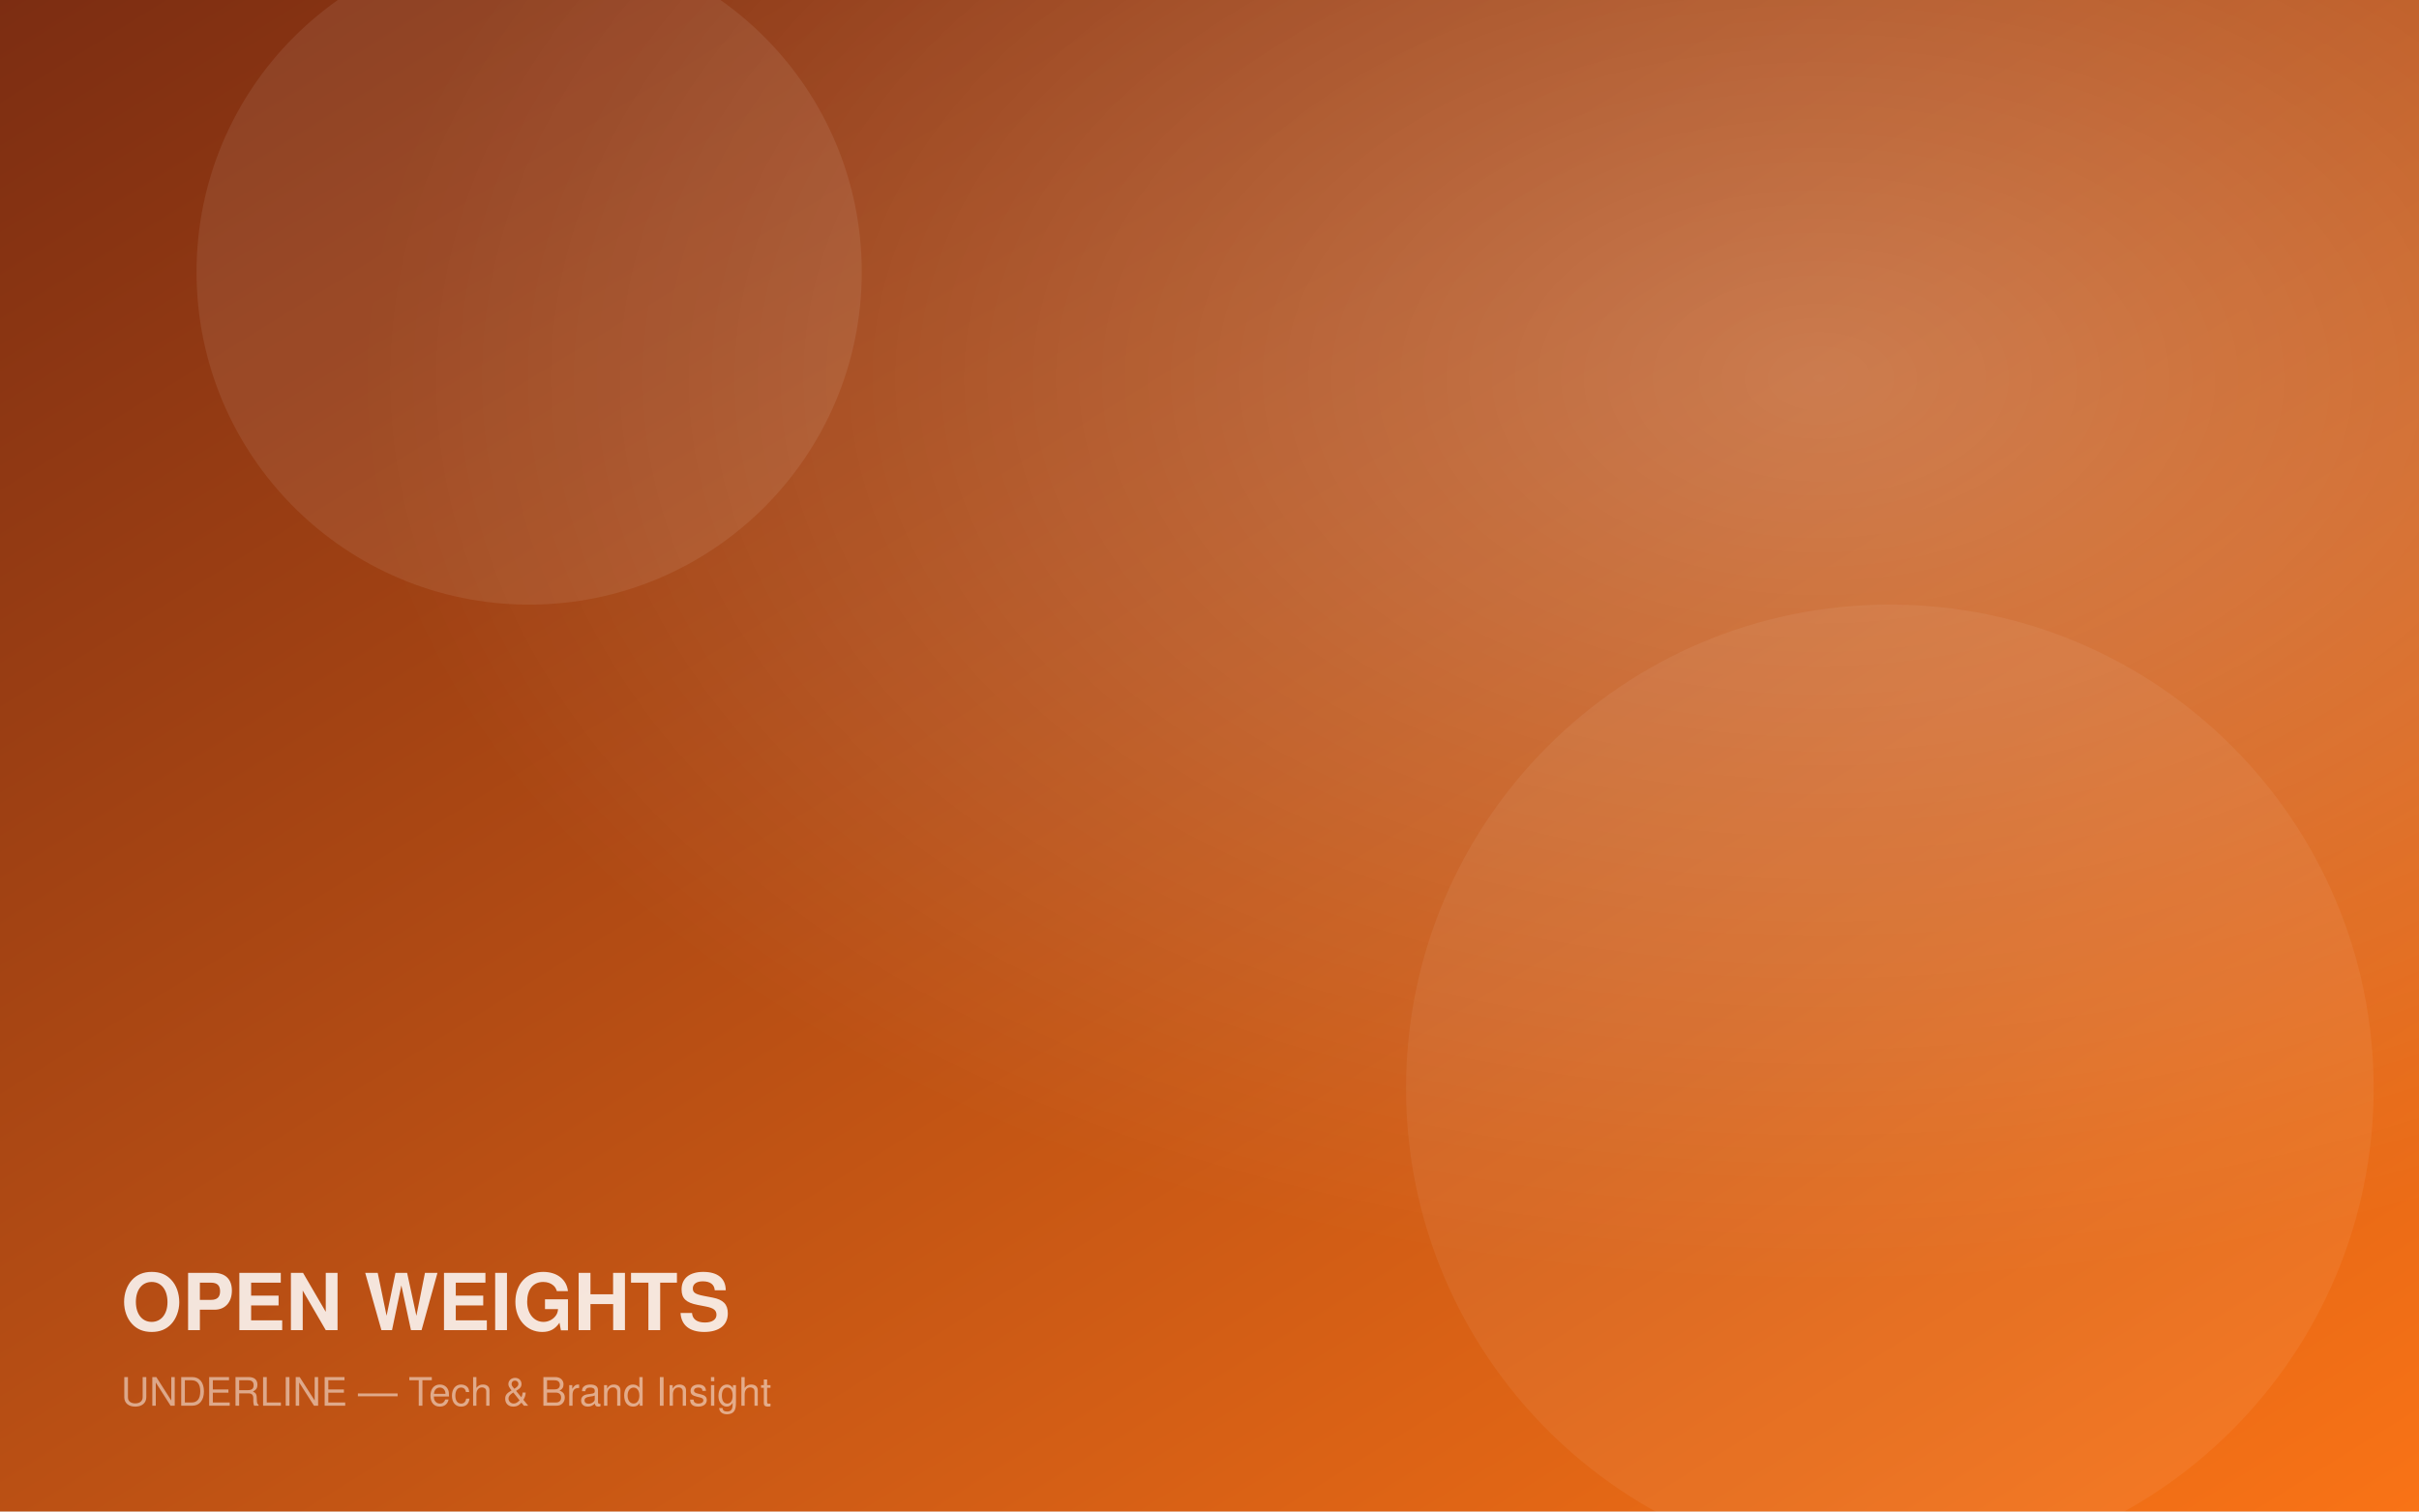
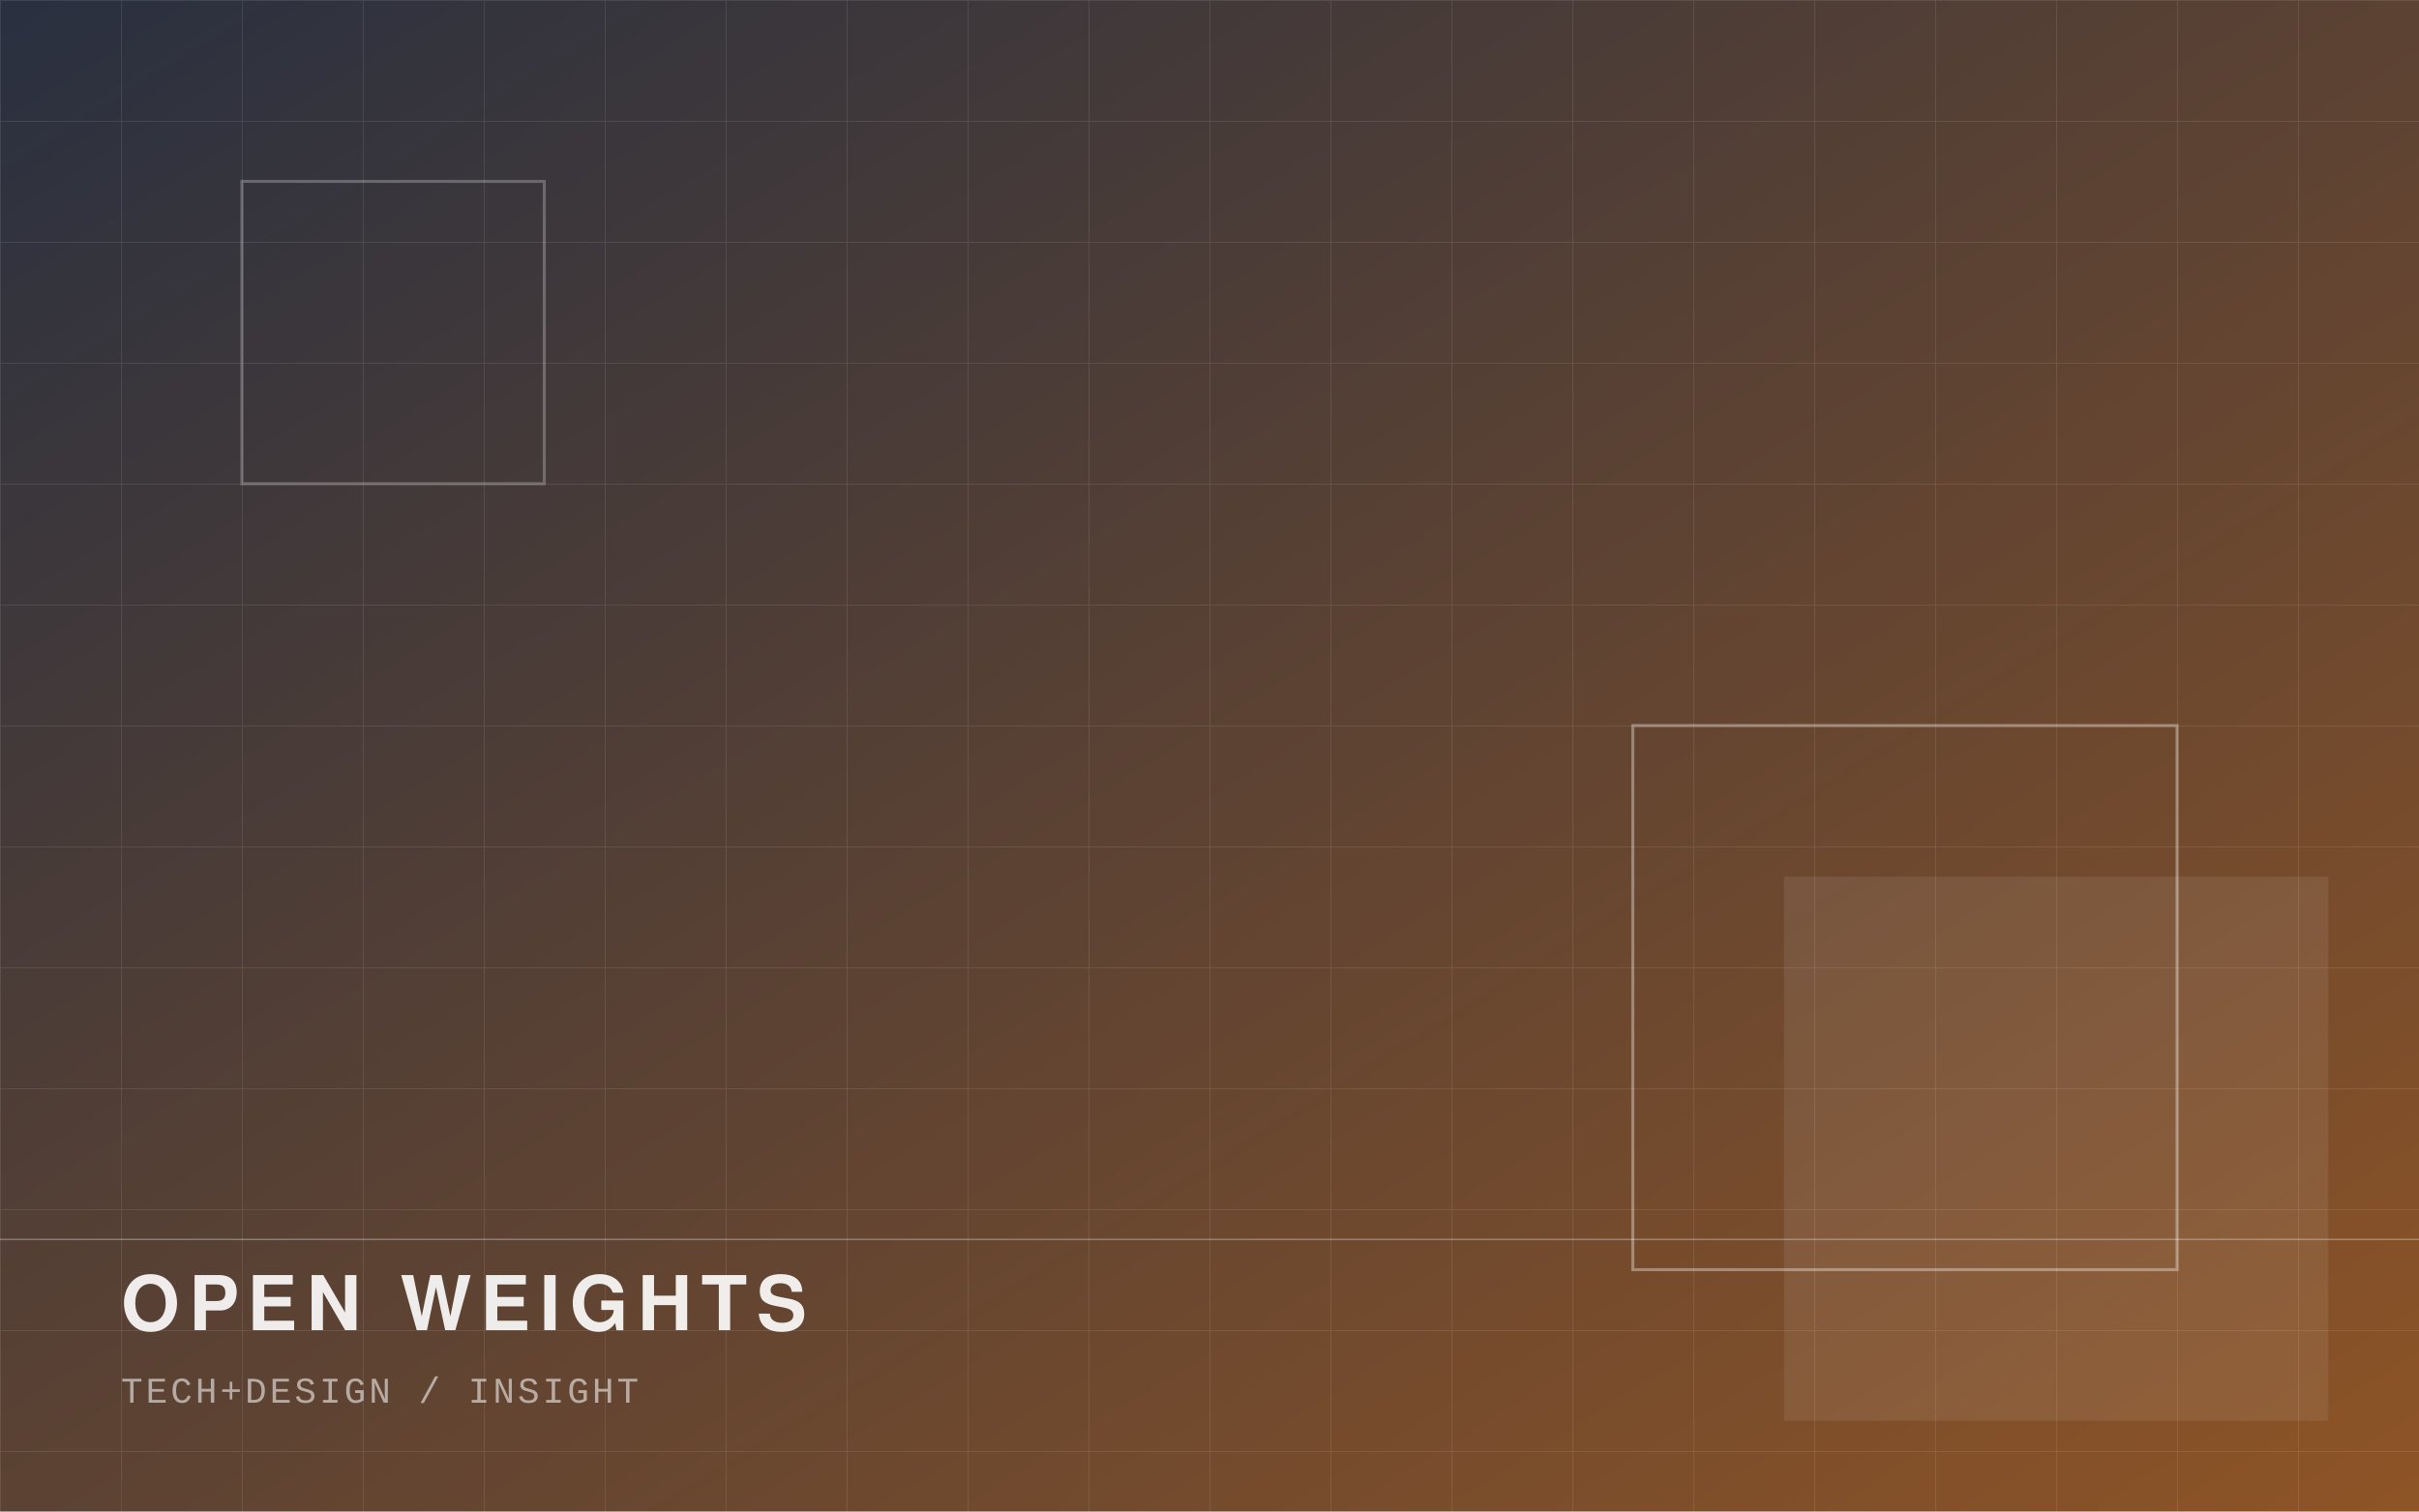
<svg xmlns="http://www.w3.org/2000/svg" width="1600" height="1000" viewBox="0 0 1600 1000">
  <defs>
    <linearGradient id="g" x1="0%" y1="0%" x2="100%" y2="100%">
-       <stop offset="0%" stop-color="#7c2d12" />
-       <stop offset="100%" stop-color="#f97316" />
+       <stop offset="0%" stop-color="#293040" />
+       <stop offset="100%" stop-color="#8e5426" />
    </linearGradient>
-     <radialGradient id="glow" cx="75%" cy="25%" r="60%">
-       <stop offset="0%" stop-color="#ffffff" stop-opacity="0.25" />
-       <stop offset="100%" stop-color="#ffffff" stop-opacity="0" />
-     </radialGradient>
+     <pattern id="grid" width="80" height="80" patternUnits="userSpaceOnUse">
+       <path d="M 80 0 L 0 0 0 80" fill="none" stroke="#ffffff" stroke-opacity="0.12" stroke-width="1" />
+     </pattern>
  </defs>
  <rect width="1600" height="1000" fill="url(#g)" />
-   <rect width="1600" height="1000" fill="url(#glow)" />
-   <circle cx="1250" cy="720" r="320" fill="#ffffff" opacity="0.06" />
-   <circle cx="350" cy="180" r="220" fill="#ffffff" opacity="0.08" />
-   <text x="80" y="880" font-family="Helvetica, Arial, sans-serif" font-size="52" font-weight="bold" fill="#ffffff" opacity="0.85">OPEN WEIGHTS</text>
-   <text x="80" y="930" font-family="Helvetica, Arial, sans-serif" font-size="26" fill="#ffffff" opacity="0.5">UNDERLINE — Tech &amp; Brand Insight</text>
+   <rect width="1600" height="1000" fill="url(#grid)" />
+   <rect x="1080" y="480" width="360" height="360" fill="none" stroke="#ffffff" stroke-opacity="0.35" stroke-width="2" />
+   <rect x="1180" y="580" width="360" height="360" fill="#ffffff" opacity="0.08" />
+   <rect x="160" y="120" width="200" height="200" fill="none" stroke="#ffffff" stroke-opacity="0.25" stroke-width="2" />
+   <line x1="0" y1="820" x2="1600" y2="820" stroke="#ffffff" stroke-opacity="0.3" stroke-width="1" />
+   <text x="80" y="880" font-family="Helvetica, Arial, sans-serif" font-size="50" font-weight="bold" letter-spacing="6" fill="#ffffff" opacity="0.9">OPEN WEIGHTS</text>
+   <text x="80" y="928" font-family="Courier New, monospace" font-size="24" letter-spacing="2" fill="#ffffff" opacity="0.55">TECH+DESIGN / INSIGHT</text>
</svg>
